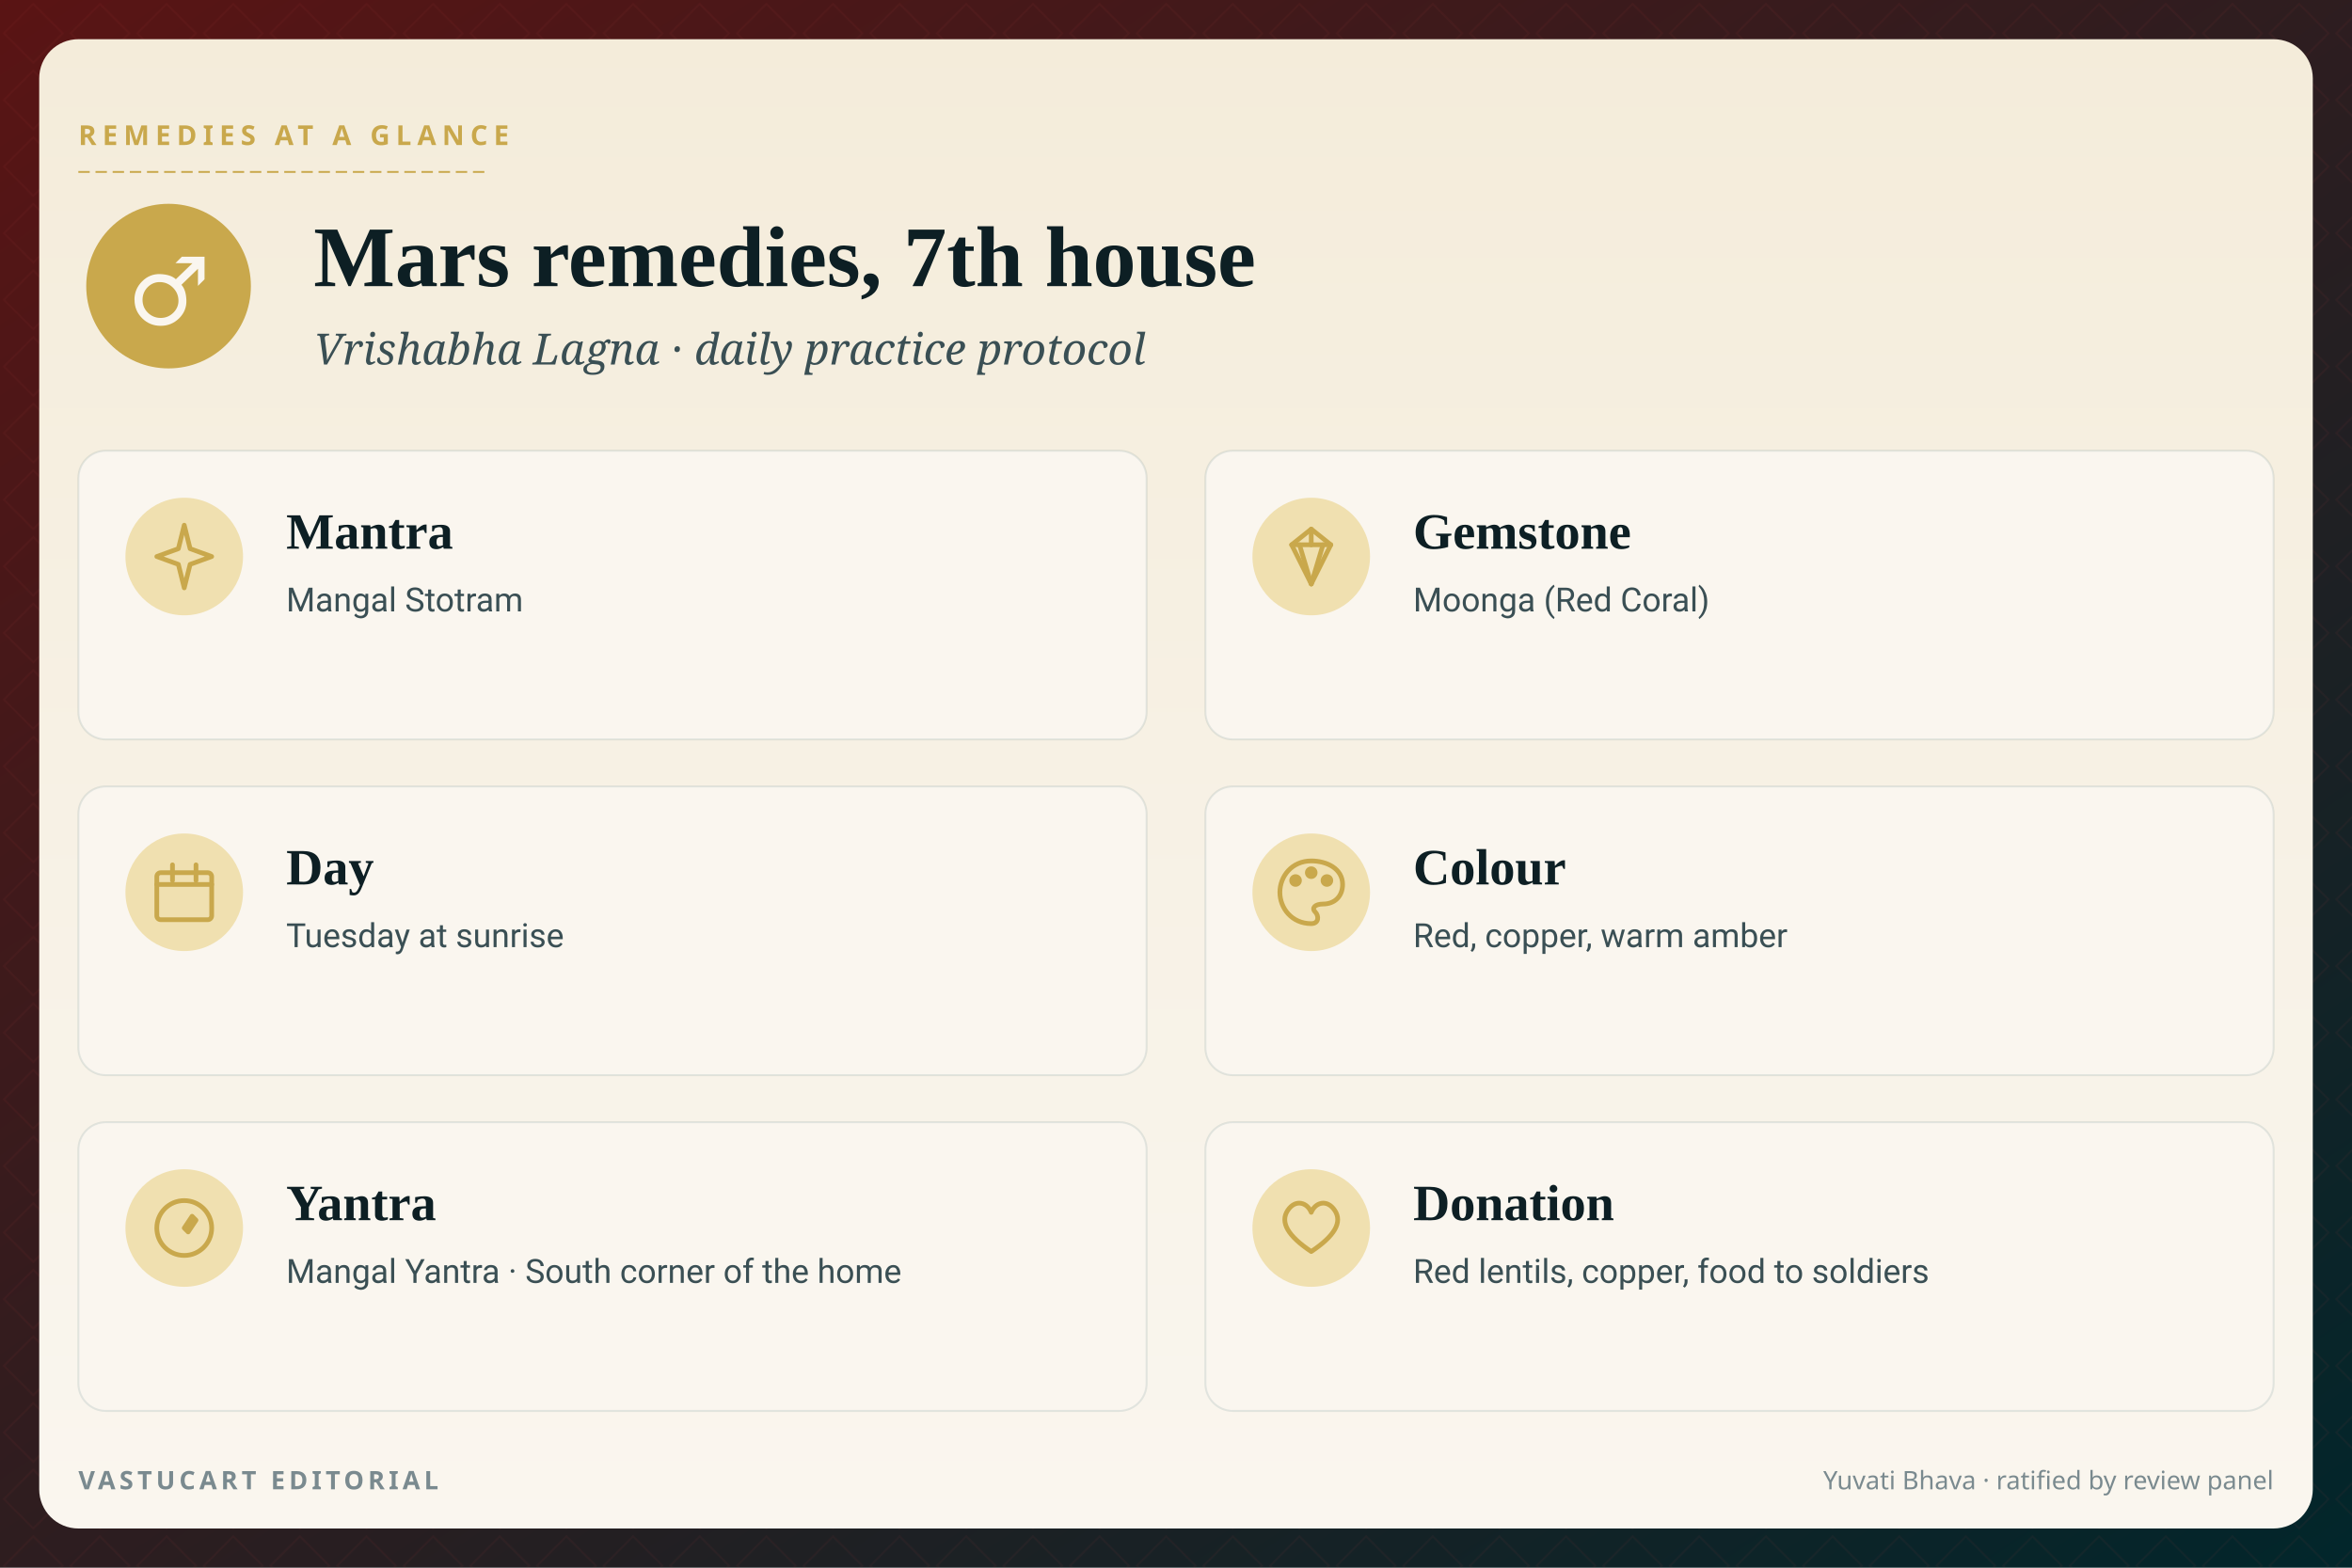
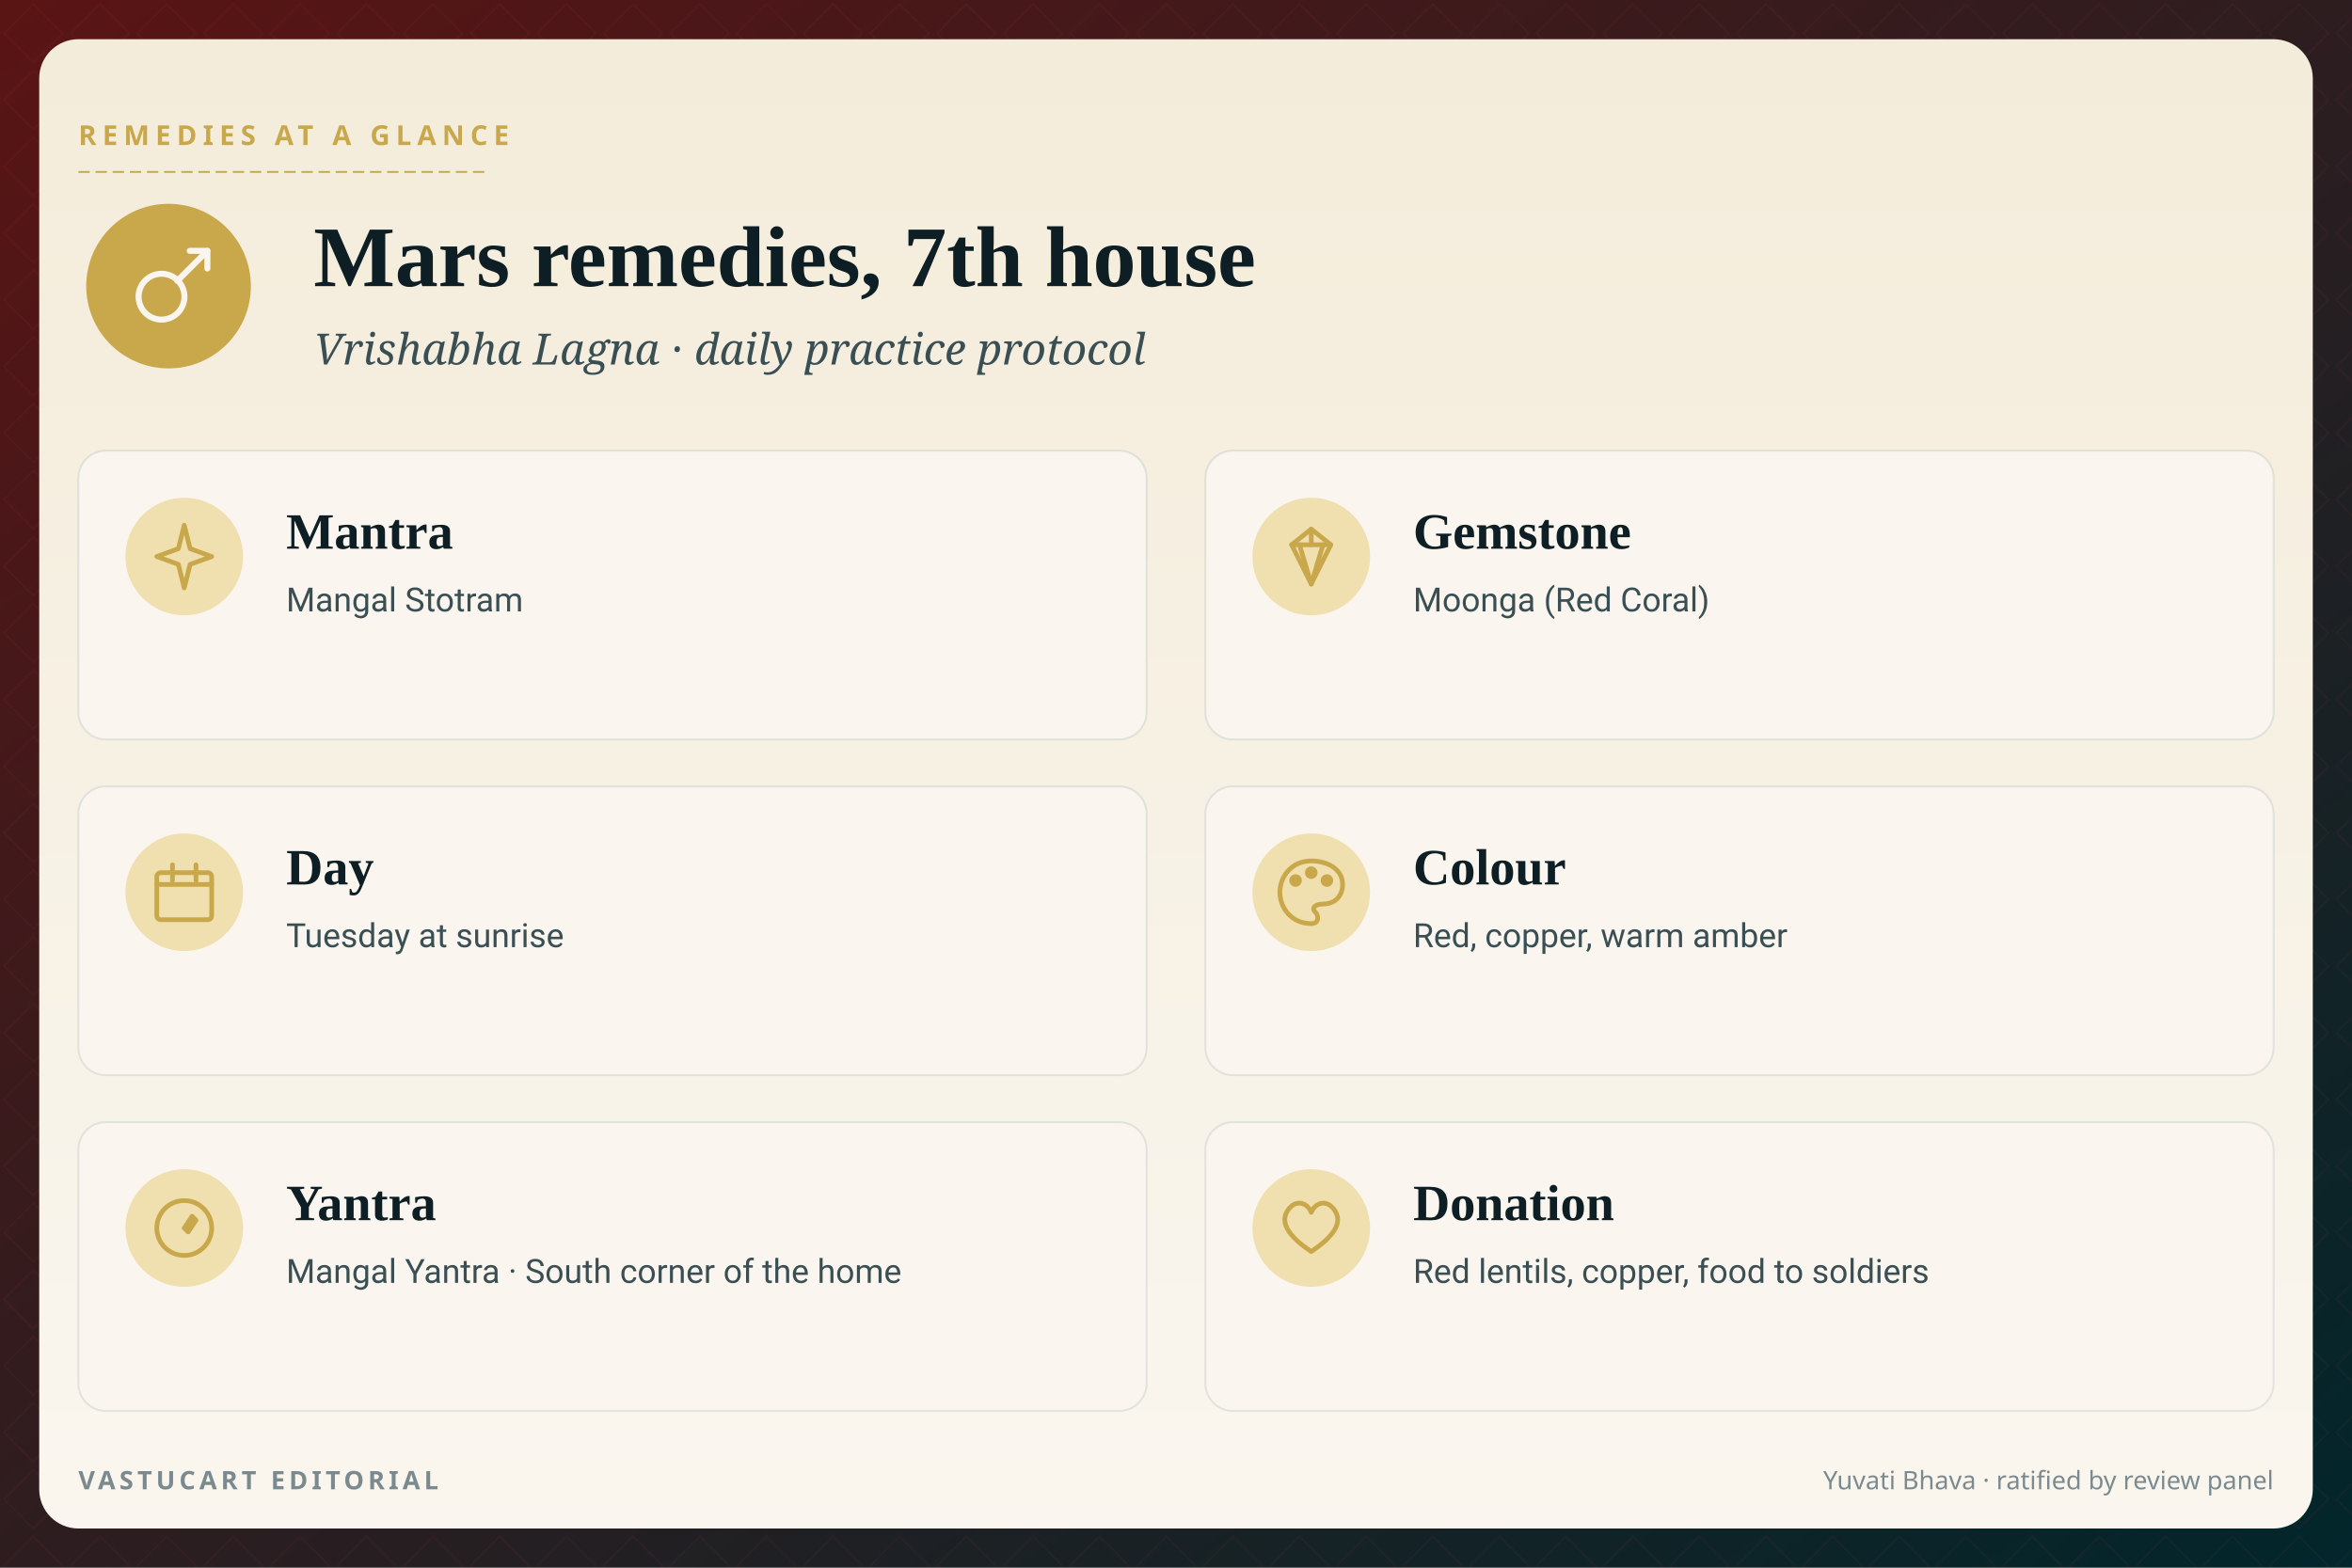
<svg xmlns="http://www.w3.org/2000/svg" viewBox="0 0 1200 800" role="img" aria-label="Mars remedies for 7th house Vrishabha Lagna">
  <defs>
    <linearGradient id="bg" x1="0" y1="0" x2="1" y2="1">
      <stop offset="0%" stop-color="#5a1414" />
      <stop offset="100%" stop-color="#01262b" />
    </linearGradient>
    <linearGradient id="cardBg" x1="0" y1="0" x2="0" y2="1">
      <stop offset="0%" stop-color="#F4ECDA" />
      <stop offset="100%" stop-color="#faf6ef" />
    </linearGradient>
    <pattern id="diamondPattern" x="0" y="0" width="34" height="34" patternUnits="userSpaceOnUse">
      <path d="M17 2 L32 17 L17 32 L2 17 Z" fill="none" stroke="#c94444" stroke-opacity="0.06" stroke-width="1" />
    </pattern>
  </defs>
  <rect x="0" y="0" width="1200" height="800" fill="url(#bg)" />
  <rect x="0" y="0" width="1200" height="800" fill="url(#diamondPattern)" />
  <rect x="20" y="20" width="1160" height="760" rx="20" fill="url(#cardBg)" />
  <g>
    <text x="40" y="74" font-family="system-ui, sans-serif" font-size="14" font-weight="700" letter-spacing="3" fill="#c9a84c">REMEDIES AT A GLANCE</text>
    <text x="40" y="86" font-family="system-ui, sans-serif" font-size="14" font-weight="700" letter-spacing="3" fill="#c9a84c">________________________</text>
    <circle cx="86" cy="146" r="42" fill="#c9a84c" />
-     <text x="86" y="166" text-anchor="middle" font-family="Georgia, serif" font-size="48" font-weight="700" fill="#faf6ef">♂</text>
+     <g transform="translate(86 146)">
+       <g transform="scale(0.9)">
+         <circle cx="-4" cy="6" r="13" stroke="#faf6ef" stroke-width="3.4" stroke-linecap="round" stroke-linejoin="round" fill="none" />
+         <path d="M 5 -3 L 22 -20" stroke="#faf6ef" stroke-width="3.4" stroke-linecap="round" stroke-linejoin="round" fill="none" />
+         <path d="M 22 -20 L 22 -10 M 22 -20 L 12 -20" stroke="#faf6ef" stroke-width="3.4" stroke-linecap="round" stroke-linejoin="round" fill="none" />
+       </g>
+     </g>
    <text x="160" y="146" font-family="Georgia, 'Times New Roman', serif" font-size="44" font-weight="700" fill="#0d1f24">Mars remedies, 7th house</text>
    <text x="160" y="186" font-family="Georgia, serif" font-style="italic" font-size="22" fill="#3a4f54">Vrishabha Lagna · daily practice protocol</text>
  </g>
  <g>
    <rect x="40" y="230" width="545" height="147.333" rx="14" fill="#faf6ef" stroke="rgba(1,63,71,0.10)" stroke-width="1" />
    <circle cx="94" cy="284" r="30" fill="#F0E0B0" />
    <g transform="translate(74 264)" color="#c9a84c">
      <g fill="none" stroke="currentColor" stroke-width="2.4" stroke-linecap="round" stroke-linejoin="round">
        <path d="M20 4 L23 16 L34 20 L23 24 L20 36 L17 24 L6 20 L17 16 Z" />
      </g>
    </g>
    <text x="146" y="280" font-family="Georgia, 'Times New Roman', serif" font-size="26" font-weight="700" fill="#0d1f24">Mantra</text>
    <text x="146" y="312" font-family="system-ui, -apple-system, 'Segoe UI', Roboto, sans-serif" font-size="17" fill="#3a4f54">Mangal Stotram</text>
  </g>
  <g>
    <rect x="615" y="230" width="545" height="147.333" rx="14" fill="#faf6ef" stroke="rgba(1,63,71,0.10)" stroke-width="1" />
    <circle cx="669" cy="284" r="30" fill="#F0E0B0" />
    <g transform="translate(649 264)" color="#c9a84c">
      <g fill="none" stroke="currentColor" stroke-width="2.4" stroke-linejoin="round" stroke-linecap="round">
        <path d="M10 14 L20 6 L30 14 L20 34 Z" />
        <path d="M10 14 L30 14" />
        <path d="M20 6 L20 14" />
        <path d="M14 14 L20 34" />
        <path d="M26 14 L20 34" />
      </g>
    </g>
    <text x="721" y="280" font-family="Georgia, 'Times New Roman', serif" font-size="26" font-weight="700" fill="#0d1f24">Gemstone</text>
    <text x="721" y="312" font-family="system-ui, -apple-system, 'Segoe UI', Roboto, sans-serif" font-size="17" fill="#3a4f54">Moonga (Red Coral)</text>
  </g>
  <g>
    <rect x="40" y="401.333" width="545" height="147.333" rx="14" fill="#faf6ef" stroke="rgba(1,63,71,0.10)" stroke-width="1" />
    <circle cx="94" cy="455.333" r="30" fill="#F0E0B0" />
    <g transform="translate(74 435.3333)" color="#c9a84c">
      <g fill="none" stroke="currentColor" stroke-width="2.4" stroke-linecap="round" stroke-linejoin="round">
        <rect x="6" y="10" width="28" height="24" rx="2" />
        <path d="M6 16 L34 16" />
        <path d="M14 6 V14" />
        <path d="M26 6 V14" />
      </g>
    </g>
    <text x="146" y="451.333" font-family="Georgia, 'Times New Roman', serif" font-size="26" font-weight="700" fill="#0d1f24">Day</text>
    <text x="146" y="483.333" font-family="system-ui, -apple-system, 'Segoe UI', Roboto, sans-serif" font-size="17" fill="#3a4f54">Tuesday at sunrise</text>
  </g>
  <g>
    <rect x="615" y="401.333" width="545" height="147.333" rx="14" fill="#faf6ef" stroke="rgba(1,63,71,0.10)" stroke-width="1" />
    <circle cx="669" cy="455.333" r="30" fill="#F0E0B0" />
    <g transform="translate(649 435.3333)" color="#c9a84c">
      <g fill="none" stroke="currentColor" stroke-width="2.4" stroke-linecap="round" stroke-linejoin="round">
        <path d="M20 4 C10 4 4 12 4 20 C4 28 10 36 20 36 C24 36 24 32 22 30 C20 28 22 26 26 26 C32 26 36 22 36 16 C36 8 28 4 20 4 Z" />
        <circle cx="12" cy="14" r="2" fill="currentColor" />
        <circle cx="20" cy="10" r="2" fill="currentColor" />
        <circle cx="28" cy="14" r="2" fill="currentColor" />
      </g>
    </g>
    <text x="721" y="451.333" font-family="Georgia, 'Times New Roman', serif" font-size="26" font-weight="700" fill="#0d1f24">Colour</text>
    <text x="721" y="483.333" font-family="system-ui, -apple-system, 'Segoe UI', Roboto, sans-serif" font-size="17" fill="#3a4f54">Red, copper, warm amber</text>
  </g>
  <g>
    <rect x="40" y="572.667" width="545" height="147.333" rx="14" fill="#faf6ef" stroke="rgba(1,63,71,0.10)" stroke-width="1" />
    <circle cx="94" cy="626.667" r="30" fill="#F0E0B0" />
    <g transform="translate(74 606.6667)" color="#c9a84c">
      <g fill="none" stroke="currentColor" stroke-width="2.4" stroke-linecap="round" stroke-linejoin="round">
        <circle cx="20" cy="20" r="14" />
        <path d="M20 20 L24 14 L26 16 L22 22 Z" fill="currentColor" />
      </g>
    </g>
    <text x="146" y="622.667" font-family="Georgia, 'Times New Roman', serif" font-size="26" font-weight="700" fill="#0d1f24">Yantra</text>
    <text x="146" y="654.667" font-family="system-ui, -apple-system, 'Segoe UI', Roboto, sans-serif" font-size="17" fill="#3a4f54">Mangal Yantra · South corner of the home</text>
  </g>
  <g>
    <rect x="615" y="572.667" width="545" height="147.333" rx="14" fill="#faf6ef" stroke="rgba(1,63,71,0.10)" stroke-width="1" />
    <circle cx="669" cy="626.667" r="30" fill="#F0E0B0" />
    <g transform="translate(649 606.6667)" color="#c9a84c">
      <g fill="none" stroke="currentColor" stroke-width="2.4" stroke-linecap="round" stroke-linejoin="round">
        <path d="M20 32 C8 24 4 17 8 11 C12 5 18 7 20 12 C22 7 28 5 32 11 C36 17 32 24 20 32 Z" />
      </g>
    </g>
    <text x="721" y="622.667" font-family="Georgia, 'Times New Roman', serif" font-size="26" font-weight="700" fill="#0d1f24">Donation</text>
    <text x="721" y="654.667" font-family="system-ui, -apple-system, 'Segoe UI', Roboto, sans-serif" font-size="17" fill="#3a4f54">Red lentils, copper, food to soldiers</text>
  </g>
  <text x="40" y="760" font-family="system-ui, sans-serif" font-size="13" font-weight="600" letter-spacing="2" fill="#7a8a8f">VASTUCART EDITORIAL</text>
  <text x="1160" y="760" text-anchor="end" font-family="system-ui, sans-serif" font-size="13" fill="#7a8a8f">Yuvati Bhava · ratified by review panel</text>
</svg>
